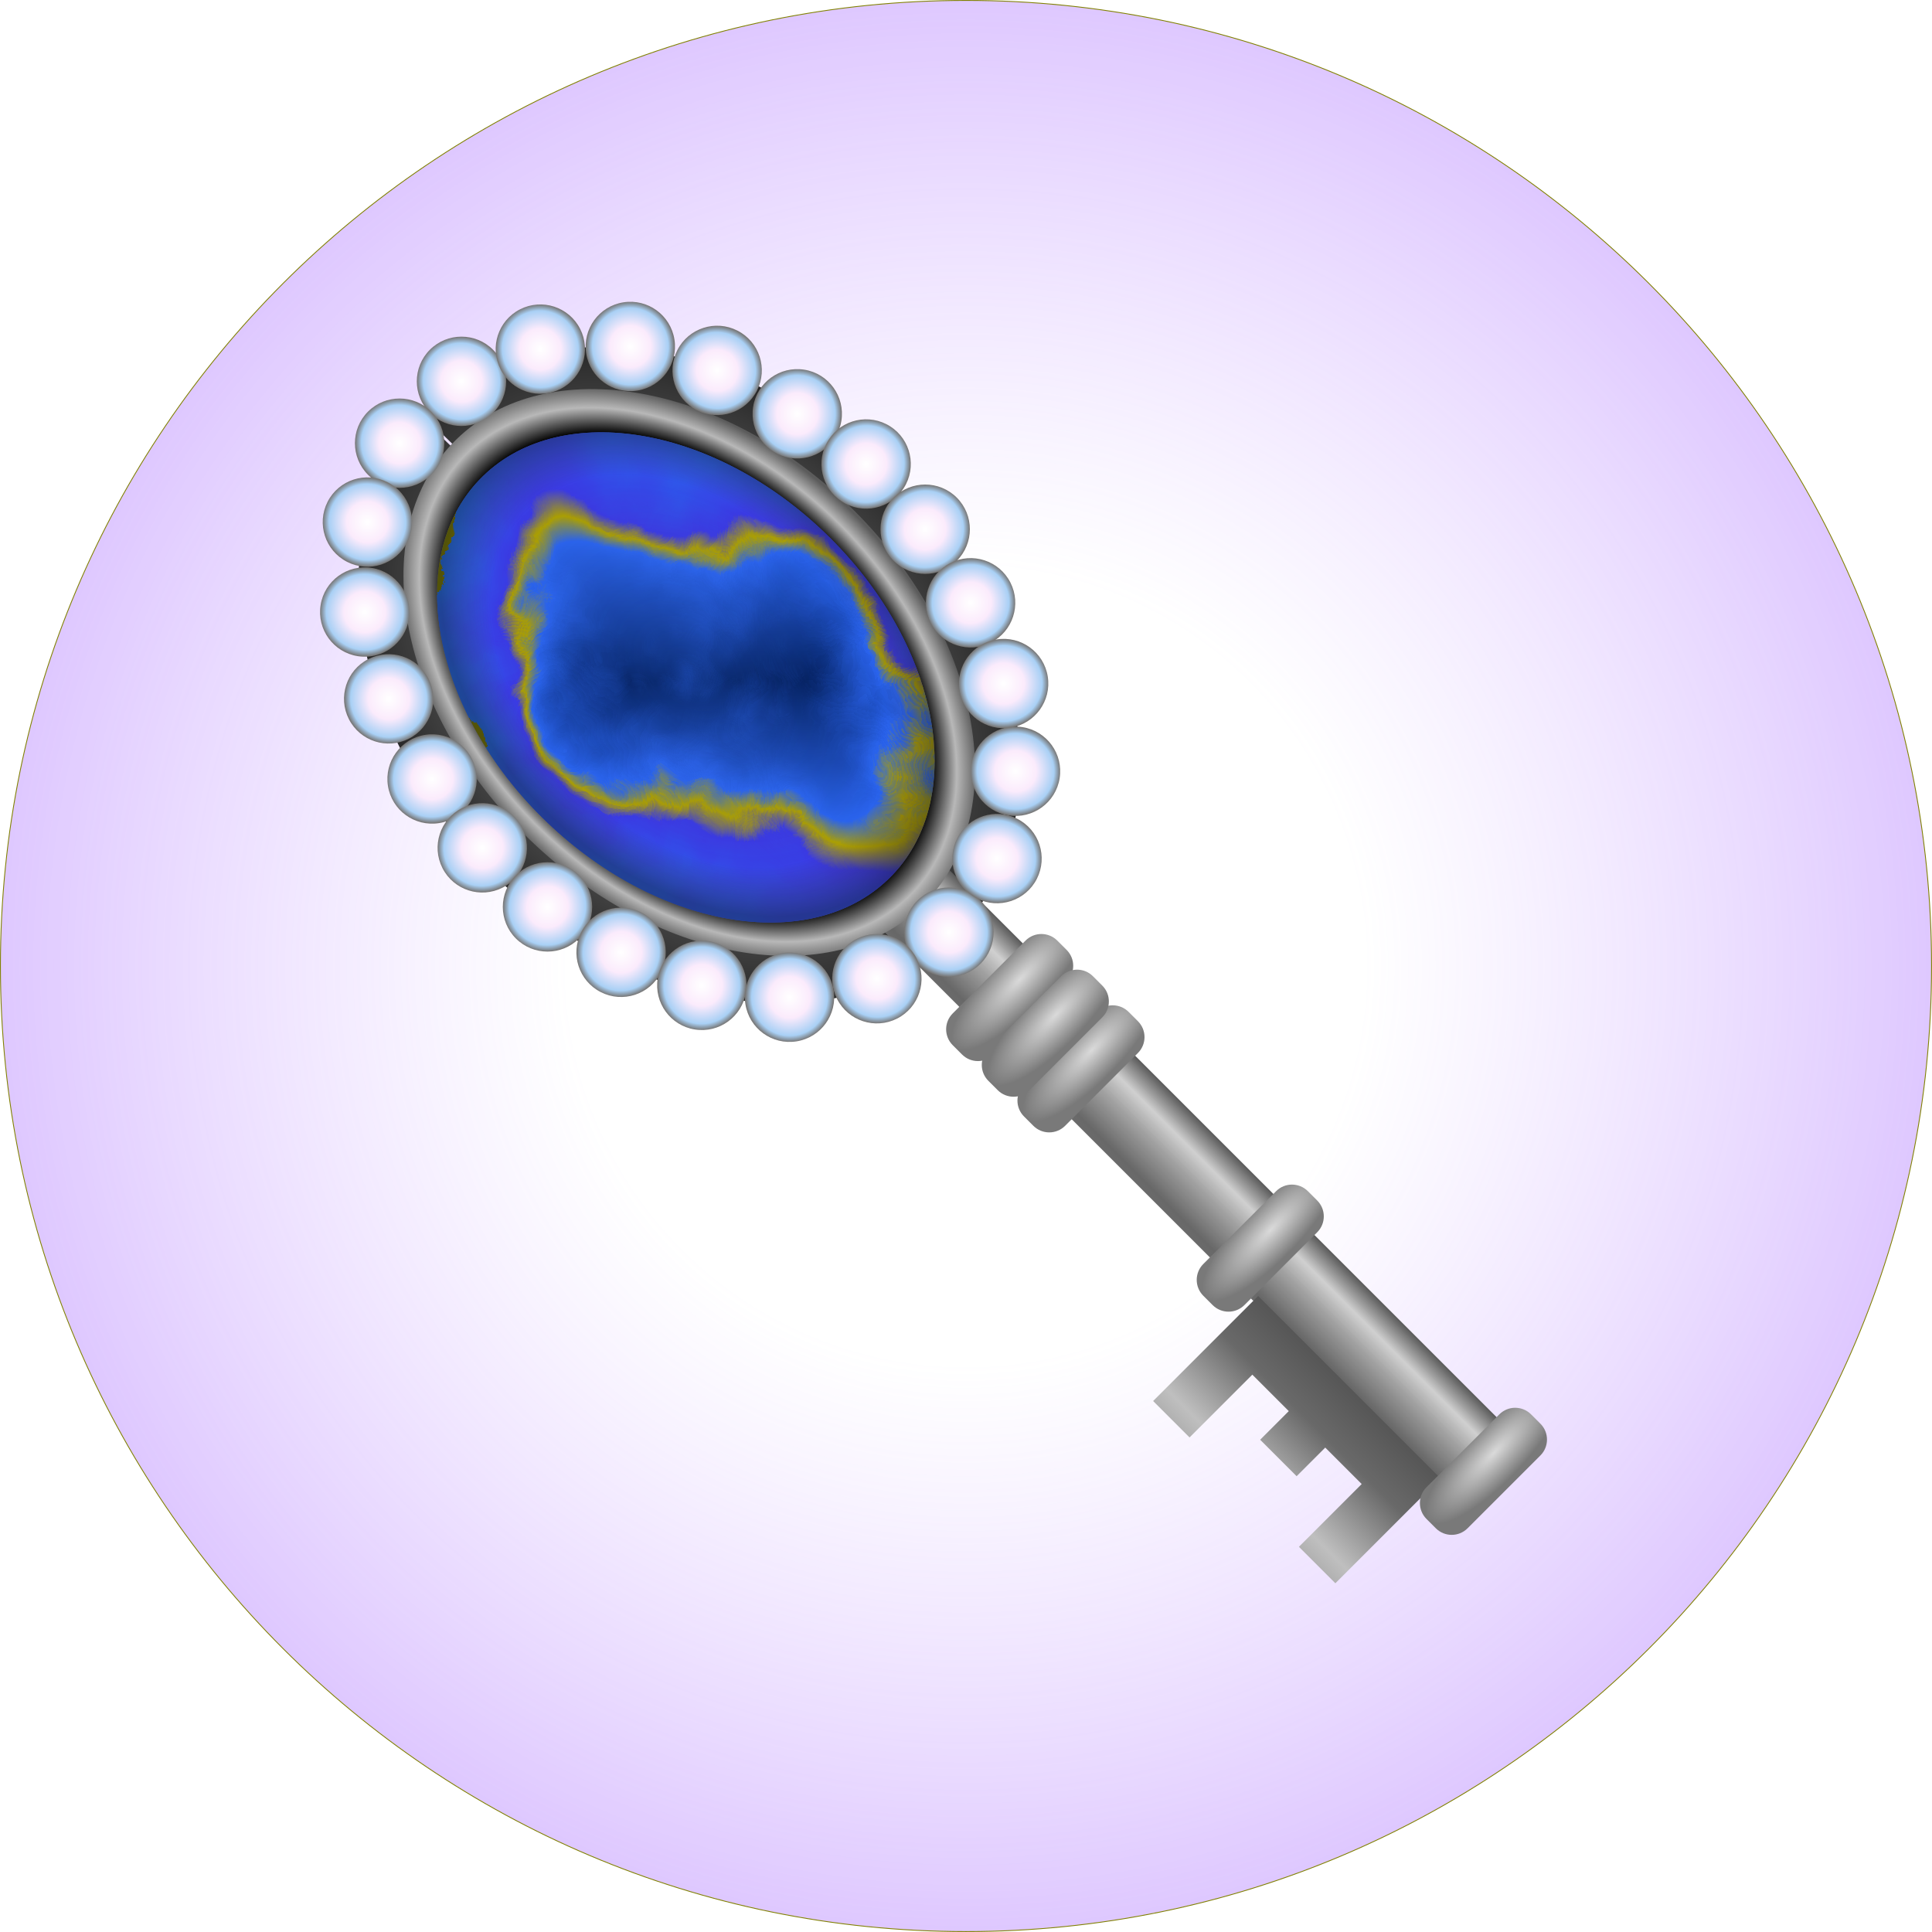
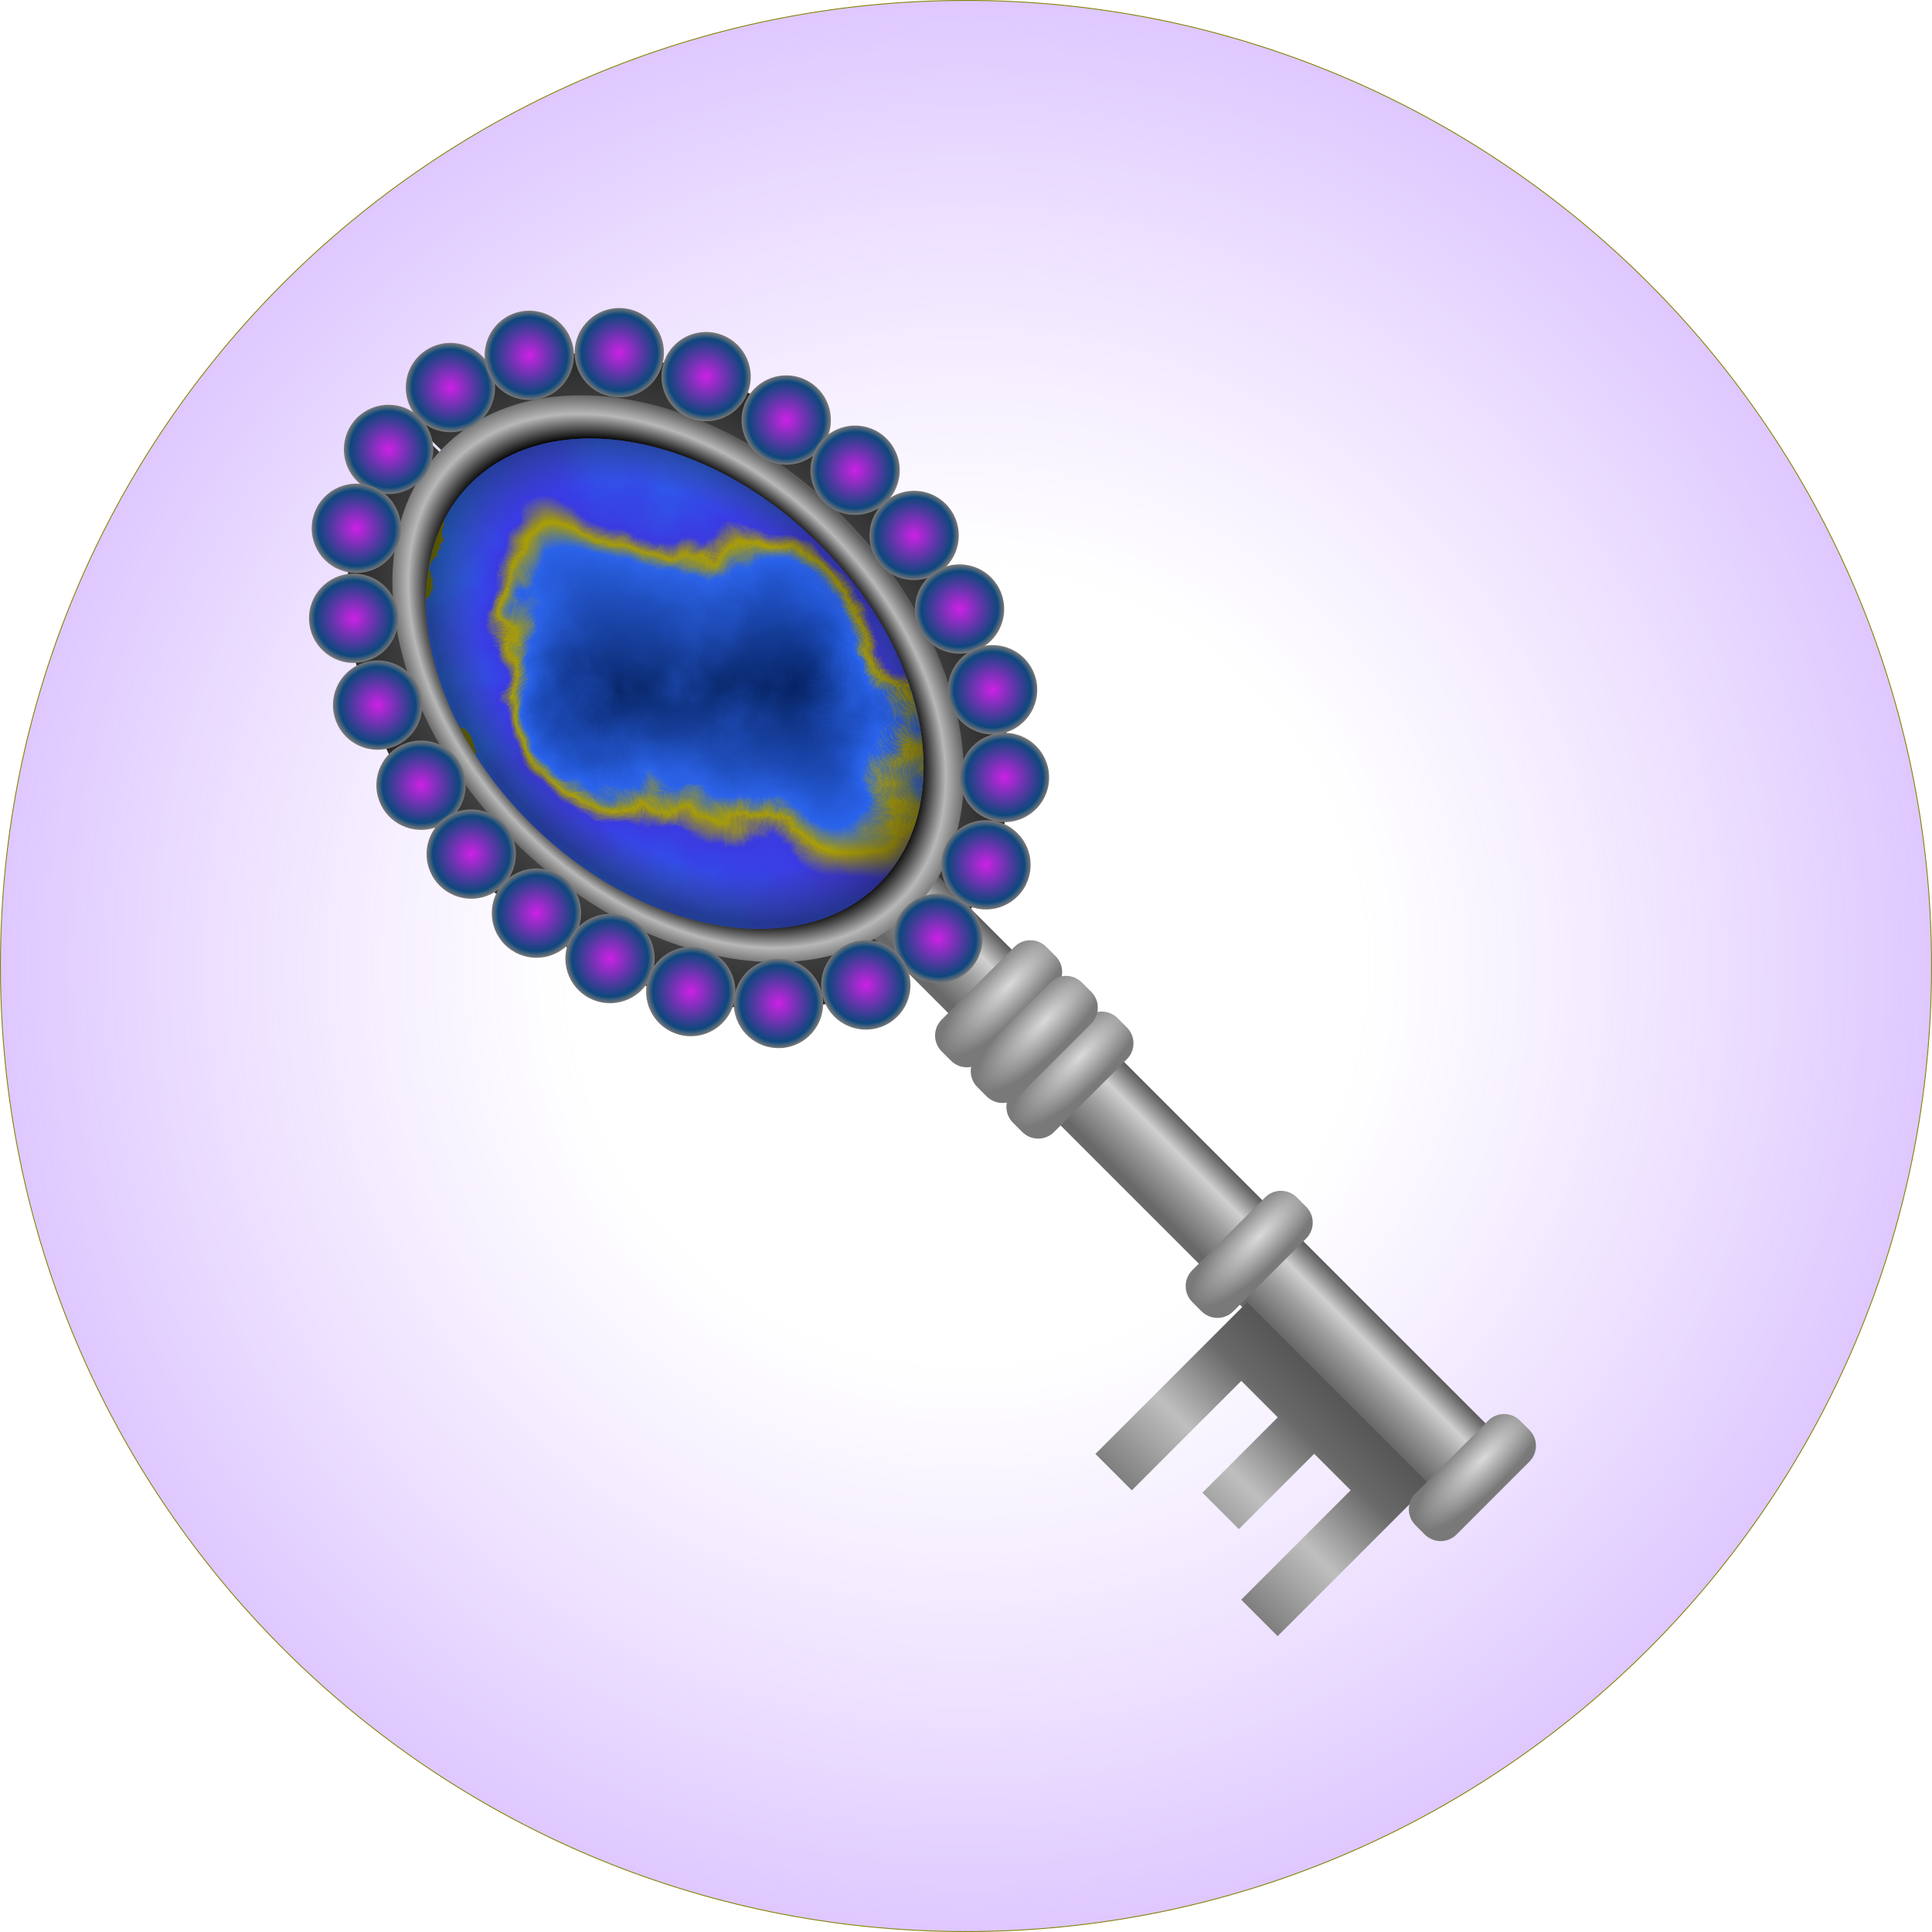
<svg xmlns="http://www.w3.org/2000/svg" xmlns:xlink="http://www.w3.org/1999/xlink" id="svg8" version="1.1" viewBox="0 0 12.097 12.097" height="12.097mm" width="12.097mm">
  <defs id="defs914">
-     <linearGradient id="linearGradient10151">
-       <stop id="stop10139" offset="0" style="stop-color:#ffffff;stop-opacity:1" />
-       <stop style="stop-color:#fbebfc;stop-opacity:1" offset="0.463" id="stop10141" />
-       <stop style="stop-color:#a9d0f5;stop-opacity:1" offset="0.86" id="stop10143" />
-       <stop style="stop-color:#787878;stop-opacity:1" offset="1" id="stop10145" />
+     <linearGradient id="linearGradient3896">
+       <stop style="stop-color:#cc21e5;stop-opacity:1" offset="0" id="stop3888" />
+       <stop id="stop3892" offset="0.86" style="stop-color:#0e477c;stop-opacity:1" />
+       <stop id="stop3894" offset="1" style="stop-color:#787878;stop-opacity:1" />
    </linearGradient>
    <linearGradient id="linearGradient10081">
      <stop style="stop-color:#666666;stop-opacity:1;" offset="0" id="stop10077" />
      <stop id="stop10085" offset="0.47" style="stop-color:#bfbfbf;stop-opacity:1" />
      <stop style="stop-color:#696969;stop-opacity:1" offset="0.788" id="stop10087" />
      <stop style="stop-color:#565656;stop-opacity:1" offset="1" id="stop10079" />
    </linearGradient>
    <linearGradient id="linearGradient9999">
      <stop style="stop-color:#aaaaaa;stop-opacity:1" offset="0" id="stop9991" />
      <stop style="stop-color:#272727;stop-opacity:1" offset="1" id="stop9997" />
    </linearGradient>
    <linearGradient id="linearGradient9244">
      <stop style="stop-color:#dadada;stop-opacity:1" offset="0" id="stop9240" />
      <stop style="stop-color:#797979;stop-opacity:1" offset="1" id="stop9242" />
    </linearGradient>
    <linearGradient id="linearGradient9122">
      <stop style="stop-color:#ffffff;stop-opacity:1" offset="0" id="stop9110" />
      <stop id="stop9112" offset="0.354" style="stop-color:#fcf8eb;stop-opacity:1" />
      <stop id="stop9114" offset="0.657" style="stop-color:#f5e2a9;stop-opacity:1" />
      <stop id="stop9116" offset="0.765" style="stop-color:#787878;stop-opacity:1" />
      <stop id="stop9118" offset="0.872" style="stop-color:#aaaaaa;stop-opacity:1" />
      <stop style="stop-color:#676767;stop-opacity:1" offset="1" id="stop9120" />
    </linearGradient>
    <linearGradient id="linearGradient4722">
      <stop style="stop-color:#6b6b6b;stop-opacity:1" offset="0" id="stop4718" />
      <stop id="stop9232" offset="0.087" style="stop-color:#676767;stop-opacity:0.996" />
      <stop style="stop-color:#a2a2a2;stop-opacity:1" offset="0.47" id="stop9234" />
      <stop id="stop4726" offset="0.707" style="stop-color:#d0d0d0;stop-opacity:0.991" />
      <stop style="stop-color:#5a5a5a;stop-opacity:1" offset="1" id="stop4720" />
    </linearGradient>
    <linearGradient id="linearGradient4656">
      <stop style="stop-color:#ffffff;stop-opacity:1" offset="0" id="stop4652" />
      <stop id="stop4680" offset="0.335" style="stop-color:#fafafa;stop-opacity:1;" />
      <stop id="stop4668" offset="0.452" style="stop-color:#d0d0d0;stop-opacity:1" />
      <stop id="stop4666" offset="0.532" style="stop-color:#484848;stop-opacity:1" />
      <stop id="stop4660" offset="0.774" style="stop-color:#aaaaaa;stop-opacity:1" />
      <stop style="stop-color:#4a4a4a;stop-opacity:1" offset="1" id="stop4654" />
    </linearGradient>
    <linearGradient id="linearGradient4628">
      <stop id="stop4622" offset="0" style="stop-color:#5684ff;stop-opacity:0.154" />
      <stop style="stop-color:#000000;stop-opacity:1" offset="0.836" id="stop4624" />
      <stop id="stop4630" offset="0.924" style="stop-color:#b8b8b8;stop-opacity:1" />
      <stop id="stop4626" offset="1" style="stop-color:#5b5b5b;stop-opacity:1" />
    </linearGradient>
    <linearGradient id="linearGradient4592">
      <stop style="stop-color:#ffffff;stop-opacity:0" offset="0" id="stop4588" />
      <stop id="stop10093" offset="0.412" style="stop-color:#b17bff;stop-opacity:0" />
      <stop style="stop-color:#9b56ff;stop-opacity:0.327" offset="1" id="stop4590" />
    </linearGradient>
    <linearGradient id="linearGradient866">
      <stop style="stop-color:#5684ff;stop-opacity:0.154" offset="0" id="stop862" />
      <stop id="stop870" offset="0.8" style="stop-color:#432a27;stop-opacity:0.025" />
      <stop style="stop-color:#141414;stop-opacity:0.415" offset="1" id="stop864" />
    </linearGradient>
    <linearGradient id="linearGradient846">
      <stop style="stop-color:#394c6d;stop-opacity:1" offset="0" id="stop842" />
      <stop style="stop-color:#39396d;stop-opacity:1" offset="1" id="stop844" />
    </linearGradient>
    <linearGradient id="linearGradient1465">
      <stop style="stop-color:#002062;stop-opacity:1" offset="0" id="stop1461" />
      <stop id="stop1471" offset="0.327" style="stop-color:#2965f3;stop-opacity:1" />
      <stop id="stop1469" offset="0.386" style="stop-color:#afa300;stop-opacity:1" />
      <stop style="stop-color:#3a3be8;stop-opacity:1" offset="0.449" id="stop1473" />
      <stop style="stop-color:#1693ff;stop-opacity:1" offset="1" id="stop1463" />
    </linearGradient>
    <radialGradient xlink:href="#linearGradient1465" id="radialGradient1467" cx="100" cy="60" fx="100" fy="60" r="120" gradientTransform="matrix(1,0,0,0.5,0,30)" gradientUnits="userSpaceOnUse" />
    <clipPath clipPathUnits="userSpaceOnUse" id="clipPath838">
      <ellipse style="opacity:1;fill:#6d3e39;fill-opacity:1;stroke:none;stroke-width:0.5;stroke-linecap:round;stroke-miterlimit:4;stroke-dasharray:none;stroke-opacity:1" id="ellipse840" cx="304.484" cy="257.04" transform="matrix(0.2645833,0,0,0.2645833,20.65678,-8.262712)" rx="239.624" ry="168.157" />
    </clipPath>
    <radialGradient xlink:href="#linearGradient846" id="radialGradient848" cx="304.484" cy="257.04" fx="304.484" fy="257.04" r="239.624" gradientTransform="matrix(1,0,0,0.7017544,0,76.66102)" gradientUnits="userSpaceOnUse" />
    <radialGradient xlink:href="#linearGradient866" id="radialGradient868" cx="305.685" cy="248.482" fx="305.685" fy="248.482" r="239.624" gradientTransform="matrix(1,0,0,0.7017544,0,76.66102)" gradientUnits="userSpaceOnUse" />
    <radialGradient xlink:href="#linearGradient4592" id="radialGradient4594" cx="567.1" cy="566.759" fx="567.1" fy="566.759" r="564.521" gradientUnits="userSpaceOnUse" />
    <radialGradient xlink:href="#linearGradient4628" id="radialGradient4616" gradientUnits="userSpaceOnUse" gradientTransform="matrix(1.027619,-0.00395973,0.00254021,0.701772,-9.055826,77.86022)" cx="304.003" cy="259.595" fx="304.003" fy="259.595" r="239.624" />
    <radialGradient xlink:href="#linearGradient4656" id="radialGradient4696" gradientUnits="userSpaceOnUse" cx="10.187" cy="9.326" fx="10.187" fy="9.326" r="1.746" />
    <linearGradient xlink:href="#linearGradient4722" id="linearGradient9228" gradientUnits="userSpaceOnUse" x1="-17.25" y1="28.47" x2="-16.125" y2="28.47" />
    <radialGradient xlink:href="#linearGradient9999" id="radialGradient9977" gradientUnits="userSpaceOnUse" gradientTransform="matrix(1.027619,-0.00395973,0.00254021,0.701772,-9.055826,77.86022)" cx="304.003" cy="259.595" fx="304.003" fy="259.595" r="239.624" />
    <linearGradient xlink:href="#linearGradient10081" id="linearGradient10083" x1="15.91" y1="39.047" x2="21.744" y2="39.047" gradientUnits="userSpaceOnUse" />
    <radialGradient xlink:href="#linearGradient9122" id="radialGradient10091" gradientUnits="userSpaceOnUse" cx="10.187" cy="9.326" fx="10.187" fy="9.326" r="1.746" />
-     <radialGradient xlink:href="#linearGradient9244" id="radialGradient1046" gradientUnits="userSpaceOnUse" gradientTransform="matrix(1.277792,-0.02525381,0.00776277,0.3927804,-6.654138,23.82424)" cx="23.308" cy="37.972" fx="23.308" fy="37.972" r="1.75" />
-     <radialGradient xlink:href="#linearGradient10151" id="radialGradient1048" gradientUnits="userSpaceOnUse" gradientTransform="matrix(1.28993,-3.0679151e-7,3.1140397e-7,1.309324,-2.953453,-2.884903)" cx="10.187" cy="9.326" fx="10.187" fy="9.326" r="1.335" />
+     <radialGradient xlink:href="#linearGradient9244" id="radialGradient4004" gradientUnits="userSpaceOnUse" gradientTransform="matrix(1.277792,-0.02525381,0.00776277,0.3927804,-6.654138,23.82424)" cx="23.308" cy="37.972" fx="23.308" fy="37.972" r="1.75" />
+     <radialGradient xlink:href="#linearGradient3896" id="radialGradient4006" gradientUnits="userSpaceOnUse" gradientTransform="matrix(1.28993,-3.0679151e-7,3.1140397e-7,1.309324,-2.953453,-2.884903)" cx="10.187" cy="9.326" fx="10.187" fy="9.326" r="1.335" />
  </defs>
  <filter id="FillPaint">
    <feTurbulence type="fractalNoise" baseFrequency="0.009" numOctaves="6" seed="149" stitchTiles="noStitch" result="turbulence" id="feTurbulence904" />
    <feDisplacementMap in2="turbulence" in="SourceGraphic" scale="100" xChannelSelector="G" yChannelSelector="B" id="feDisplacementMap906" />
  </filter>
  <circle style="opacity:1;fill:url(#radialGradient4594);fill-opacity:1;stroke:#808000;stroke-width:0.5;stroke-linecap:round;stroke-miterlimit:4;stroke-dasharray:none;stroke-opacity:1" id="path878" cx="567.1" cy="566.759" r="564.271" transform="matrix(0.01071426,0,0,0.01071426,-0.02762532,-0.02397172)" />
-   <g id="g10133" transform="translate(0,-0.5291666)">
-     <g id="g1036" transform="rotate(-45,5.752373,6.519116)">
-       <path transform="matrix(-1.9216624e-4,-0.00973085,-0.01040914,2.4182953e-4,8.716997,7.157546)" id="ellipse9963" style="opacity:1;fill:url(#radialGradient9977);fill-opacity:1;stroke:none;stroke-width:0.5;stroke-linecap:round;stroke-miterlimit:4;stroke-dasharray:none;stroke-opacity:1" d="M 544.108,257.04 A 239.624,168.157 0 0 1 305.099,425.196 239.624,168.157 0 0 1 64.864,257.903 239.624,168.157 0 0 1 302.64,88.888 239.624,168.157 0 0 1 544.095,255.314 l -239.611,1.726 z" />
-       <rect style="opacity:1;fill:url(#linearGradient9228);fill-opacity:1;stroke:none;stroke-width:0.5;stroke-linecap:round;stroke-miterlimit:4;stroke-dasharray:none;stroke-opacity:1" id="rect4714" width="1.125" height="17.75" x="-17.25" y="19.595" transform="matrix(0.4997685,0,0,0.2843462,14.33083,0.6103152)" />
-       <path style="fill:url(#linearGradient10083);fill-opacity:1;stroke:none;stroke-width:1px;stroke-linecap:butt;stroke-linejoin:miter;stroke-opacity:1" d="m 18.228,35.998 h 3.515 v 6.099 H 18.228 v -1.22 h 2.101 v -1.22 h -0.958 v -1.22 h 0.958 v -1.22 h -2.101 z" id="path10075" transform="scale(0.2645833)" />
-       <g id="g4648" transform="rotate(40.82674,4.849885,6.171614)">
-         <ellipse cx="304.484" cy="257.04" rx="239.624" ry="168.157" transform="matrix(-0.00574829,-0.00641028,-0.00636904,0.00578553,7.843961,4.43018)" id="ellipse4608" style="opacity:1;fill:url(#radialGradient4616);fill-opacity:1;stroke:none;stroke-width:0.5;stroke-linecap:round;stroke-miterlimit:4;stroke-dasharray:none;stroke-opacity:1" />
-         <g transform="translate(0.3543077,-0.5848717)" id="g4640">
-           <g id="g836" clip-path="url(#clipPath838)" transform="matrix(-0.0189134,-0.02095587,-0.02095587,0.0189134,7.245303,5.570682)">
-             <ellipse style="opacity:1;fill:url(#radialGradient848);fill-opacity:1;stroke:none;stroke-width:0.5;stroke-linecap:round;stroke-miterlimit:4;stroke-dasharray:none;stroke-opacity:1" id="ellipse832" cx="304.484" cy="257.04" transform="matrix(0.2645833,0,0,0.2645833,20.65678,-8.262712)" rx="239.624" ry="168.157" />
-             <ellipse id="ellipse909" style="fill:url(#radialGradient1467);fill-opacity:1;stroke:#808000;stroke-width:5px;filter:url(#FillPaint)" ry="50" rx="100" cy="60" cx="100" />
-           </g>
-           <ellipse ry="168.157" rx="239.624" transform="matrix(-0.00500417,-0.00554457,-0.00554457,0.00500417,7.027764,4.981524)" cy="257.04" cx="304.484" id="ellipse860" style="opacity:1;fill:url(#radialGradient868);fill-opacity:1;stroke:none;stroke-width:0.5;stroke-linecap:round;stroke-miterlimit:4;stroke-dasharray:none;stroke-opacity:1" />
+   <g id="g3982" transform="translate(-0.06918809,0.03901038)">
+     <path d="M 544.108,257.04 A 239.624,168.157 0 0 1 305.099,425.196 239.624,168.157 0 0 1 64.864,257.903 239.624,168.157 0 0 1 302.64,88.888 239.624,168.157 0 0 1 544.095,255.314 l -239.611,1.726 z" style="opacity:1;fill:url(#radialGradient9977);fill-opacity:1;stroke:none;stroke-width:0.5;stroke-linecap:round;stroke-miterlimit:4;stroke-dasharray:none;stroke-opacity:1" id="ellipse9963" transform="matrix(-0.00701663,-0.00674487,-0.00718937,0.00753137,8.300117,4.345081)" />
+     <rect transform="matrix(0.3533897,-0.3533897,0.2010631,0.2010631,7.640108,-4.254092)" y="19.595" x="-17.25" height="17.75" width="1.125" id="rect4714" style="opacity:1;fill:url(#linearGradient9228);fill-opacity:1;stroke:none;stroke-width:0.5;stroke-linecap:round;stroke-miterlimit:4;stroke-dasharray:none;stroke-opacity:1" />
+     <path transform="matrix(0.1870887,-0.1870887,0.1870887,0.1870887,-2.92488,5.44778)" id="path10075" d="m 16.666,35.998 h 5.078 v 6.099 H 16.666 v -1.22 h 3.663 v -1.22 h -2.521 v -1.22 h 2.521 v -1.22 h -3.663 z" style="fill:url(#linearGradient10083);fill-opacity:1;stroke:none;stroke-width:1px;stroke-linecap:butt;stroke-linejoin:miter;stroke-opacity:1" />
+     <g transform="rotate(-4.173262,7.751619,6.021586)" id="g4648">
+       <ellipse style="opacity:1;fill:url(#radialGradient4616);fill-opacity:1;stroke:none;stroke-width:0.5;stroke-linecap:round;stroke-miterlimit:4;stroke-dasharray:none;stroke-opacity:1" id="ellipse4608" transform="matrix(-0.00574829,-0.00641028,-0.00636904,0.00578553,7.843961,4.43018)" ry="168.157" rx="239.624" cy="257.04" cx="304.484" />
+       <g id="g4640" transform="translate(0.3543077,-0.5848717)">
+         <g transform="matrix(-0.0189134,-0.02095587,-0.02095587,0.0189134,7.245303,5.570682)" clip-path="url(#clipPath838)" id="g836">
+           <ellipse ry="168.157" rx="239.624" transform="matrix(0.2645833,0,0,0.2645833,20.65678,-8.262712)" cy="257.04" cx="304.484" id="ellipse832" style="opacity:1;fill:url(#radialGradient848);fill-opacity:1;stroke:none;stroke-width:0.5;stroke-linecap:round;stroke-miterlimit:4;stroke-dasharray:none;stroke-opacity:1" />
+           <ellipse cx="100" cy="60" rx="100" ry="50" style="fill:url(#radialGradient1467);fill-opacity:1;stroke:#808000;stroke-width:5px;filter:url(#FillPaint)" id="ellipse909" />
        </g>
+         <ellipse style="opacity:1;fill:url(#radialGradient868);fill-opacity:1;stroke:none;stroke-width:0.5;stroke-linecap:round;stroke-miterlimit:4;stroke-dasharray:none;stroke-opacity:1" id="ellipse860" cx="304.484" cy="257.04" transform="matrix(-0.00500417,-0.00554457,-0.00554457,0.00500417,7.027764,4.981524)" rx="239.624" ry="168.157" />
      </g>
-       <rect style="opacity:1;fill:url(#radialGradient1046);fill-opacity:1;stroke:none;stroke-width:0.5;stroke-linecap:round;stroke-miterlimit:4;stroke-dasharray:none;stroke-opacity:1" id="rect9238" width="3.5" height="1.375" x="21.188" y="37.595" transform="matrix(0.2645833,0,0,0.2645833,-0.09496294,-3.02597)" ry="0.531" />
-       <circle r="1.746" cy="9.326" cx="10.187" transform="matrix(-0.1601849,0,0,0.1601849,7.626378,5.050755)" id="circle4791" style="opacity:1;fill:url(#radialGradient1048);fill-opacity:1;stroke:none;stroke-width:0.5;stroke-linecap:round;stroke-miterlimit:4;stroke-dasharray:none;stroke-opacity:1" />
-       <use x="0" y="0" xlink:href="#circle4791" id="use9895" width="100%" height="100%" transform="translate(0.280633,-4.597136)" />
-       <use x="0" y="0" xlink:href="#circle4791" transform="rotate(18,20.24113,6.787751)" id="use9897" width="100%" height="100%" />
-       <use x="0" y="0" xlink:href="#circle4791" transform="rotate(36,12.74726,6.362511)" id="use9899" width="100%" height="100%" />
-       <use x="0" y="0" xlink:href="#circle4791" transform="rotate(54,9.717514,6.654548)" id="use9901" width="100%" height="100%" />
-       <use x="0" y="0" xlink:href="#circle4791" transform="rotate(72,8.52651,6.499071)" id="use9903" width="100%" height="100%" />
-       <use x="0" y="0" xlink:href="#circle4791" transform="rotate(90,7.778689,6.439482)" id="use9905" width="100%" height="100%" />
-       <use x="0" y="0" xlink:href="#circle4791" transform="rotate(108,7.266605,6.428025)" id="use9907" width="100%" height="100%" />
-       <use x="0" y="0" xlink:href="#circle4791" transform="rotate(126,6.884826,6.457435)" id="use9909" width="100%" height="100%" />
-       <use x="0" y="0" xlink:href="#circle4791" transform="rotate(144,6.566069,6.499423)" id="use9911" width="100%" height="100%" />
-       <use x="0" y="0" xlink:href="#circle4791" transform="rotate(162,6.272826,6.530828)" id="use9913" width="100%" height="100%" />
-       <use x="0" y="0" xlink:href="#circle4791" transform="rotate(-18,-4.366702,0.1757652)" id="use9933" width="100%" height="100%" />
-       <use x="0" y="0" xlink:href="#use9895" id="use9941" transform="matrix(-1,0,0,1,12.00258,0)" width="100%" height="100%" />
-       <use x="0" y="0" xlink:href="#use9897" id="use9943" transform="matrix(-1,0,0,1,12.00258,0)" width="100%" height="100%" />
-       <use x="0" y="0" xlink:href="#use9899" id="use9945" transform="matrix(-1,0,0,1,12.00258,0)" width="100%" height="100%" />
-       <use x="0" y="0" xlink:href="#use9901" id="use9947" transform="matrix(-1,0,0,1,12.00258,0)" width="100%" height="100%" />
-       <use x="0" y="0" xlink:href="#use9903" id="use9949" transform="matrix(-1,0,0,1,12.00258,0)" width="100%" height="100%" />
-       <use x="0" y="0" xlink:href="#use9905" id="use9951" transform="matrix(-1,0,0,1,12.00258,0)" width="100%" height="100%" />
-       <use x="0" y="0" xlink:href="#use9907" id="use9953" transform="matrix(-1,0,0,1,12.00258,0)" width="100%" height="100%" />
-       <use x="0" y="0" xlink:href="#use9909" id="use9955" transform="matrix(-1,0,0,1,12.00258,0)" width="100%" height="100%" />
-       <use x="0" y="0" xlink:href="#use9911" id="use9957" transform="matrix(-1,0,0,1,12.00258,0)" width="100%" height="100%" />
-       <use x="0" y="0" xlink:href="#use9913" id="use9959" transform="matrix(-1,0,0,1,12.00258,0)" width="100%" height="100%" />
-       <use x="0" y="0" xlink:href="#use9933" id="use9961" transform="matrix(-1,0,0,1,12.00258,0)" width="100%" height="100%" />
-       <use x="0" y="0" xlink:href="#use10001" id="use10003" width="100%" height="100%" transform="translate(0,0.3157121)" />
-       <use x="0" y="0" xlink:href="#rect9238" id="use10001" width="100%" height="100%" transform="translate(0,0.3157121)" />
-       <use x="0" y="0" xlink:href="#use10003" id="use10071" transform="translate(0,1.5875)" width="100%" height="100%" />
-       <use x="0" y="0" xlink:href="#use10071" id="use10073" transform="translate(0,1.97635)" width="100%" height="100%" />
    </g>
+     <rect ry="0.531" transform="matrix(0.1870887,-0.1870887,0.1870887,0.1870887,-5.131713,3.375245)" y="37.595" x="21.188" height="1.375" width="3.5" id="rect9238" style="opacity:1;fill:url(#radialGradient4004);fill-opacity:1;stroke:none;stroke-width:0.5;stroke-linecap:round;stroke-miterlimit:4;stroke-dasharray:none;stroke-opacity:1" />
+     <circle style="opacity:1;fill:url(#radialGradient4006);fill-opacity:1;stroke:none;stroke-width:0.5;stroke-linecap:round;stroke-miterlimit:4;stroke-dasharray:none;stroke-opacity:1" id="circle4791" transform="matrix(-0.1132678,0.1132678,0.1132678,0.1132678,6.039207,3.626539)" cx="10.187" cy="9.326" r="1.746" />
+     <use transform="translate(-3.052228,-3.449104)" height="100%" width="100%" id="use9895" xlink:href="#circle4791" y="0" x="0" />
+     <use height="100%" width="100%" id="use9897" transform="rotate(18,16.18742,-4.065192)" xlink:href="#circle4791" y="0" x="0" />
+     <use height="100%" width="100%" id="use9899" transform="rotate(36,10.58777,0.9330792)" xlink:href="#circle4791" y="0" x="0" />
+     <use height="100%" width="100%" id="use9901" transform="rotate(54,8.651916,3.281936)" xlink:href="#circle4791" y="0" x="0" />
+     <use height="100%" width="100%" id="use9903" transform="rotate(72,7.69981,4.014164)" xlink:href="#circle4791" y="0" x="0" />
+     <use height="100%" width="100%" id="use9905" transform="rotate(90,7.128885,4.500817)" xlink:href="#circle4791" y="0" x="0" />
+     <use height="100%" width="100%" id="use9907" transform="rotate(108,6.758686,4.854814)" xlink:href="#circle4791" y="0" x="0" />
+     <use height="100%" width="100%" id="use9909" transform="rotate(126,6.509524,5.145569)" xlink:href="#circle4791" y="0" x="0" />
+     <use height="100%" width="100%" id="use9911" transform="rotate(144,6.313818,5.400654)" xlink:href="#circle4791" y="0" x="0" />
+     <use height="100%" width="100%" id="use9913" transform="rotate(162,6.128671,5.630215)" xlink:href="#circle4791" y="0" x="0" />
+     <use height="100%" width="100%" id="use9933" transform="rotate(-18,-5.888319,8.659789)" xlink:href="#circle4791" y="0" x="0" />
+     <use height="100%" width="100%" transform="matrix(0,1,1,0,0.1144424,-0.1144424)" id="use9941" xlink:href="#use9895" y="0" x="0" />
+     <use height="100%" width="100%" transform="matrix(0,1,1,0,0.1144424,-0.1144424)" id="use9943" xlink:href="#use9897" y="0" x="0" />
+     <use height="100%" width="100%" transform="matrix(0,1,1,0,0.1144424,-0.1144424)" id="use9945" xlink:href="#use9899" y="0" x="0" />
+     <use height="100%" width="100%" transform="matrix(0,1,1,0,0.1144424,-0.1144424)" id="use9947" xlink:href="#use9901" y="0" x="0" />
+     <use height="100%" width="100%" transform="matrix(0,1,1,0,0.1144424,-0.1144424)" id="use9949" xlink:href="#use9903" y="0" x="0" />
+     <use height="100%" width="100%" transform="matrix(0,1,1,0,0.1144424,-0.1144424)" id="use9951" xlink:href="#use9905" y="0" x="0" />
+     <use height="100%" width="100%" transform="matrix(0,1,1,0,0.1144424,-0.1144424)" id="use9953" xlink:href="#use9907" y="0" x="0" />
+     <use height="100%" width="100%" transform="matrix(0,1,1,0,0.1144424,-0.1144424)" id="use9955" xlink:href="#use9909" y="0" x="0" />
+     <use height="100%" width="100%" transform="matrix(0,1,1,0,0.1144424,-0.1144424)" id="use9957" xlink:href="#use9911" y="0" x="0" />
+     <use height="100%" width="100%" transform="matrix(0,1,1,0,0.1144424,-0.1144424)" id="use9959" xlink:href="#use9913" y="0" x="0" />
+     <use height="100%" width="100%" transform="matrix(0,1,1,0,0.1144424,-0.1144424)" id="use9961" xlink:href="#use9933" y="0" x="0" />
+     <use transform="translate(0.2232421,0.2232422)" height="100%" width="100%" id="use10003" xlink:href="#use10001" y="0" x="0" />
+     <use transform="translate(0.2232421,0.2232422)" height="100%" width="100%" id="use10001" xlink:href="#rect9238" y="0" x="0" />
+     <use height="100%" width="100%" transform="translate(1.122532,1.122532)" id="use10071" xlink:href="#use10003" y="0" x="0" />
+     <use height="100%" width="100%" transform="translate(1.39749,1.397491)" id="use10073" xlink:href="#use10071" y="0" x="0" />
  </g>
</svg>
